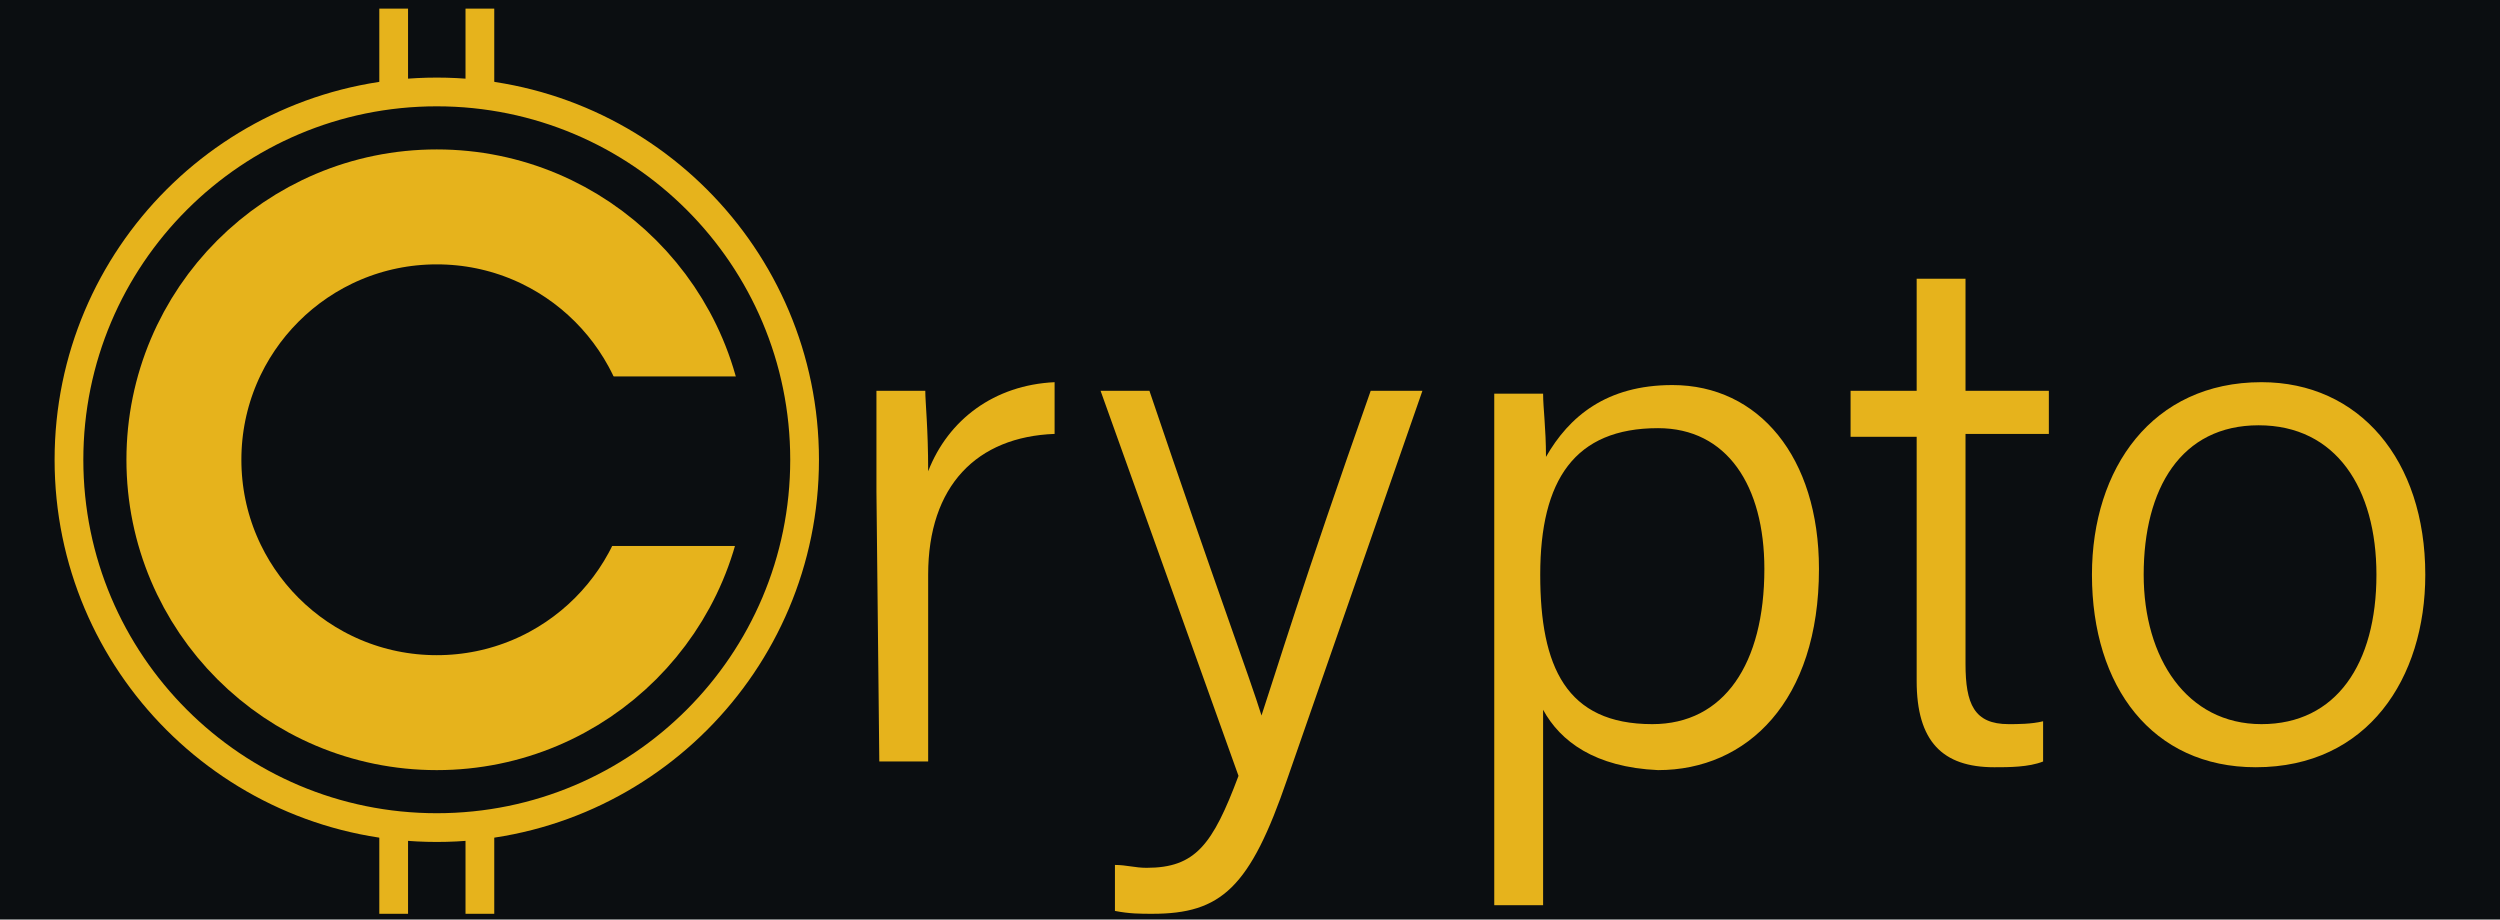
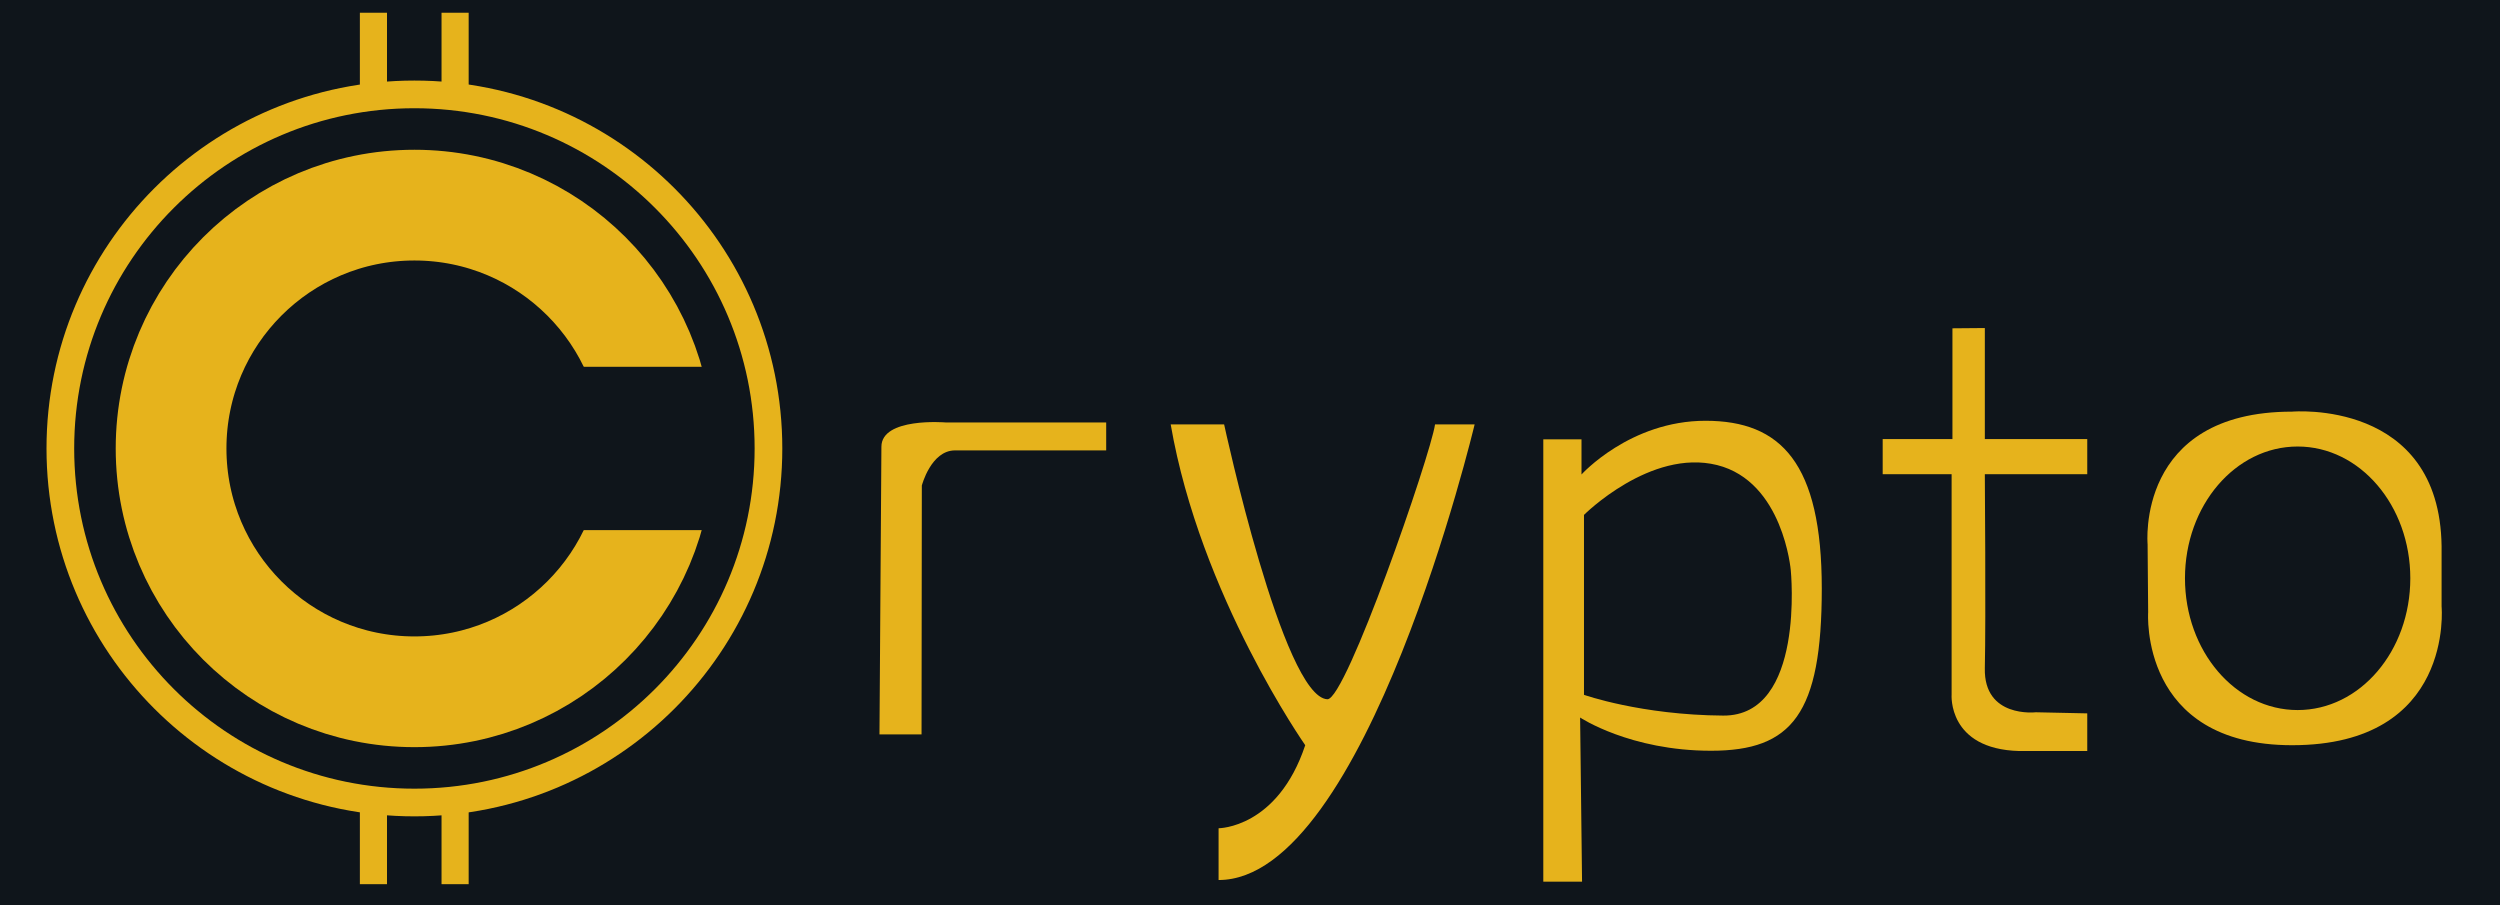
- <svg xmlns="http://www.w3.org/2000/svg" version="1.1" id="Layer_1" x="0px" y="0px" viewBox="0 0 87 32" style="enable-background:new 0 0 87 32;" xml:space="preserve">
+ <svg xmlns="http://www.w3.org/2000/svg" version="1.1" id="圖層_1" x="0px" y="0px" viewBox="0 0 90.31 32.67" style="enable-background:new 0 0 90.31 32.67;" xml:space="preserve">
  <style type="text/css">
- 	.st0{fill:#0B0E11;}
- 	.st1{fill:#E6B31C;}
- 	.st2{fill:none;stroke:#E6B31C;stroke-width:4;stroke-miterlimit:10;}
- 	.st3{fill:none;stroke:#E6B31C;stroke-miterlimit:10;}
+ 	.st0{fill:#0F151B;}
+ 	.st1{fill:none;stroke:#E6B31C;stroke-width:4;stroke-miterlimit:10;}
+ 	.st2{fill:none;stroke:#E6B31C;stroke-miterlimit:10;}
+ 	.st3{fill:#E6B31C;}
</style>
-   <rect class="st0" width="87" height="32" />
-   <g id="圖層_1">
-     <g>
-       <path class="st1" d="M30.5,17.1c0-2,0-2.9,0-3.5h1.7c0,0.4,0.1,1.3,0.1,2.8c0.7-1.8,2.3-3,4.4-3.1v1.8c-2.7,0.1-4.4,1.8-4.4,4.9    v6.5h-1.7L30.5,17.1L30.5,17.1z" />
-       <path class="st1" d="M40,13.6c2.3,6.8,3.5,10,3.9,11.3h0c0.5-1.5,1.4-4.5,3.8-11.3h1.8l-4.7,13.5c-1.3,3.8-2.3,4.7-4.7,4.7    c-0.4,0-0.8,0-1.3-0.1v-1.6c0.4,0,0.7,0.1,1.1,0.1c1.7,0,2.3-0.8,3.2-3.2l-4.8-13.4C38.2,13.6,40,13.6,40,13.6z" />
-       <path class="st1" d="M53.7,24.7v6.8H52V16.8c0-1.1,0-2.2,0-3.1h1.7c0,0.5,0.1,1.2,0.1,2.2c0.8-1.4,2.1-2.5,4.4-2.5    c3,0,5.1,2.5,5.1,6.4c0,4.6-2.5,7-5.6,7C55.5,26.7,54.3,25.8,53.7,24.7z M61.4,19.8c0-2.9-1.3-4.9-3.7-4.9c-2.9,0-4.1,1.8-4.1,5.1    c0,3.2,0.9,5.2,3.9,5.2C60,25.2,61.4,23.1,61.4,19.8z" />
-       <path class="st1" d="M64.4,13.6h2.3V9.7h1.7v3.9h2.9v1.5h-2.9v8c0,1.4,0.3,2.1,1.5,2.1c0.3,0,0.8,0,1.2-0.1v1.4    c-0.5,0.2-1.2,0.2-1.7,0.2c-1.8,0-2.7-0.9-2.7-3v-8.5h-2.3V13.6z" />
-       <path class="st1" d="M84.4,20c0,3.6-2,6.7-5.9,6.7c-3.6,0-5.7-2.8-5.7-6.7c0-3.7,2.1-6.7,5.9-6.7C82.1,13.3,84.4,16,84.4,20z     M74.6,20c0,2.9,1.5,5.2,4.1,5.2c2.6,0,4-2.1,4-5.2c0-3-1.4-5.2-4.1-5.2C75.9,14.8,74.6,17,74.6,20z" />
-     </g>
-     <g>
-       <circle class="st2" cx="15.2" cy="16" r="8.8" />
-       <rect x="17.1" y="13.1" class="st0" width="9.9" height="5.9" />
-       <circle class="st3" cx="15.2" cy="16" r="12.8" />
-       <rect x="13.2" y="0.3" class="st1" width="1" height="3" />
-       <rect x="16.2" y="0.3" class="st1" width="1" height="3" />
-       <rect x="13.2" y="28.8" class="st1" width="1" height="3" />
-       <rect x="16.2" y="28.8" class="st1" width="1" height="3" />
-     </g>
+   <rect x="-0.24" y="-1" class="st0" width="91.24" height="33.86" />
+   <g>
+     <circle class="st1" cx="14.97" cy="16.2" r="8.79" />
+     <rect x="16.88" y="13.25" class="st0" width="9.95" height="5.9" />
+     <circle class="st2" cx="14.97" cy="16.2" r="12.79" />
+     <rect x="13" y="0.46" class="st3" width="0.98" height="2.95" />
+     <rect x="15.95" y="0.46" class="st3" width="0.98" height="2.95" />
+     <rect x="13" y="28.99" class="st3" width="0.98" height="2.95" />
+     <rect x="15.95" y="28.99" class="st3" width="0.98" height="2.95" />
  </g>
+   <path class="st3" d="M31.77,26.53h1.52l0.01-8.99c0,0,0.33-1.27,1.2-1.27c0.87,0,5.46,0,5.46,0v-1.01h-5.81c0,0-2.31-0.19-2.31,0.88  L31.77,26.53z" />
+   <path class="st3" d="M42.29,15.33h1.93c0,0,2.13,9.86,3.73,9.93c0.67,0.03,3.72-8.79,3.89-9.93h1.43c0,0-3.92,16.46-9.25,16.46  v-1.87c0,0,2.13,0,3.13-3C47.16,26.93,43.36,21.53,42.29,15.33z" />
+   <path class="st3" d="M55.75,15.87h1.38v1.27c0,0,1.75-1.94,4.48-1.94c2.73,0,4.2,1.53,4.2,6.06s-1.07,5.86-4,5.86  c-2.93,0-4.73-1.2-4.73-1.2l0.07,5.93h-1.4V15.87z M57.22,18.6v6.5c0,0,2.06,0.73,5.03,0.75s2.44-5.25,2.44-5.25s-0.27-3.2-2.66-3.8  C59.62,16.2,57.22,18.6,57.22,18.6z" />
+   <path class="st3" d="M68.01,15.87v1.26h2.49v7.96c0,0-0.15,1.97,2.44,2.04h2.46v-1.36l-1.86-0.04c0,0-1.88,0.22-1.84-1.59  c0.04-1.81,0-7.01,0-7.01l3.7,0v-1.27h-3.7v-4.01l-1.17,0.01v4H68.01z" />
+   <path class="st3" d="M82.8,14.87c0,0,5.33-0.47,5.4,4.86v2.18c0,0,0.47,5.01-5.4,5.01c-5.53,0-5.2-4.8-5.2-4.8l-0.02-2.46  C77.58,19.67,77.14,14.87,82.8,14.87z M83,16.13c-2.25,0-4.07,2.13-4.07,4.76s1.82,4.76,4.07,4.76s4.07-2.13,4.07-4.76  S85.25,16.13,83,16.13z" />
</svg>
